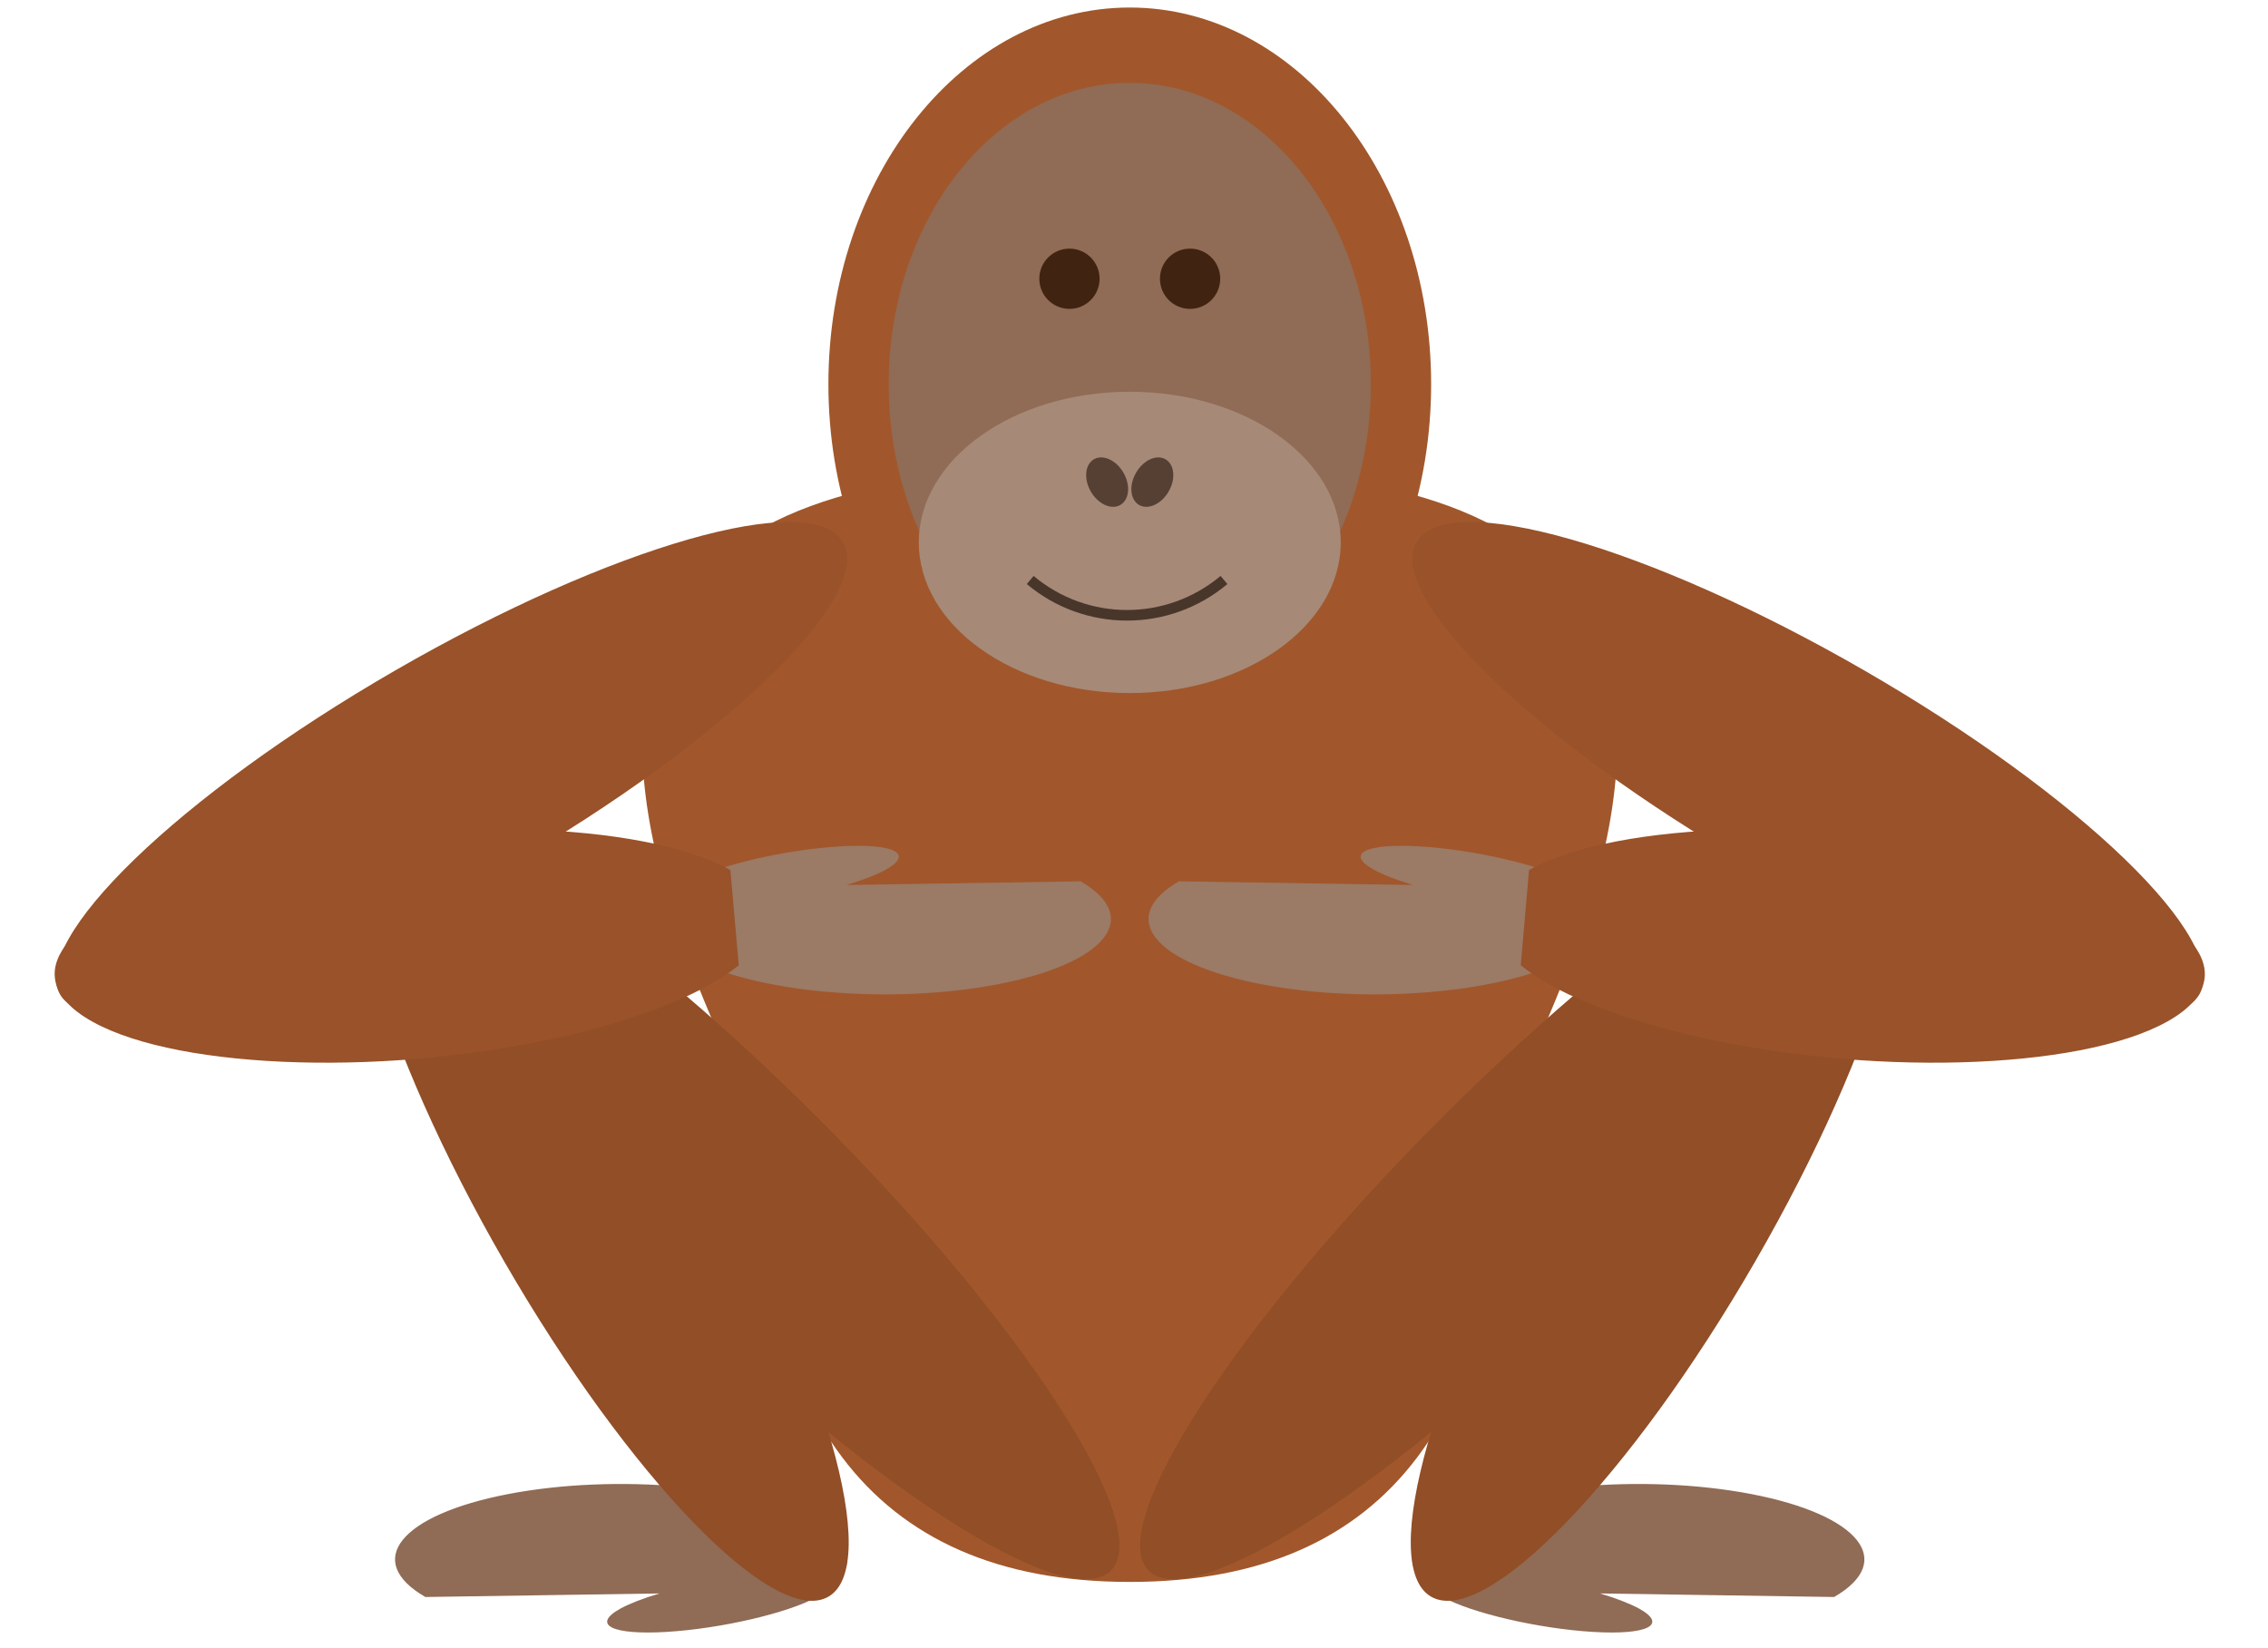
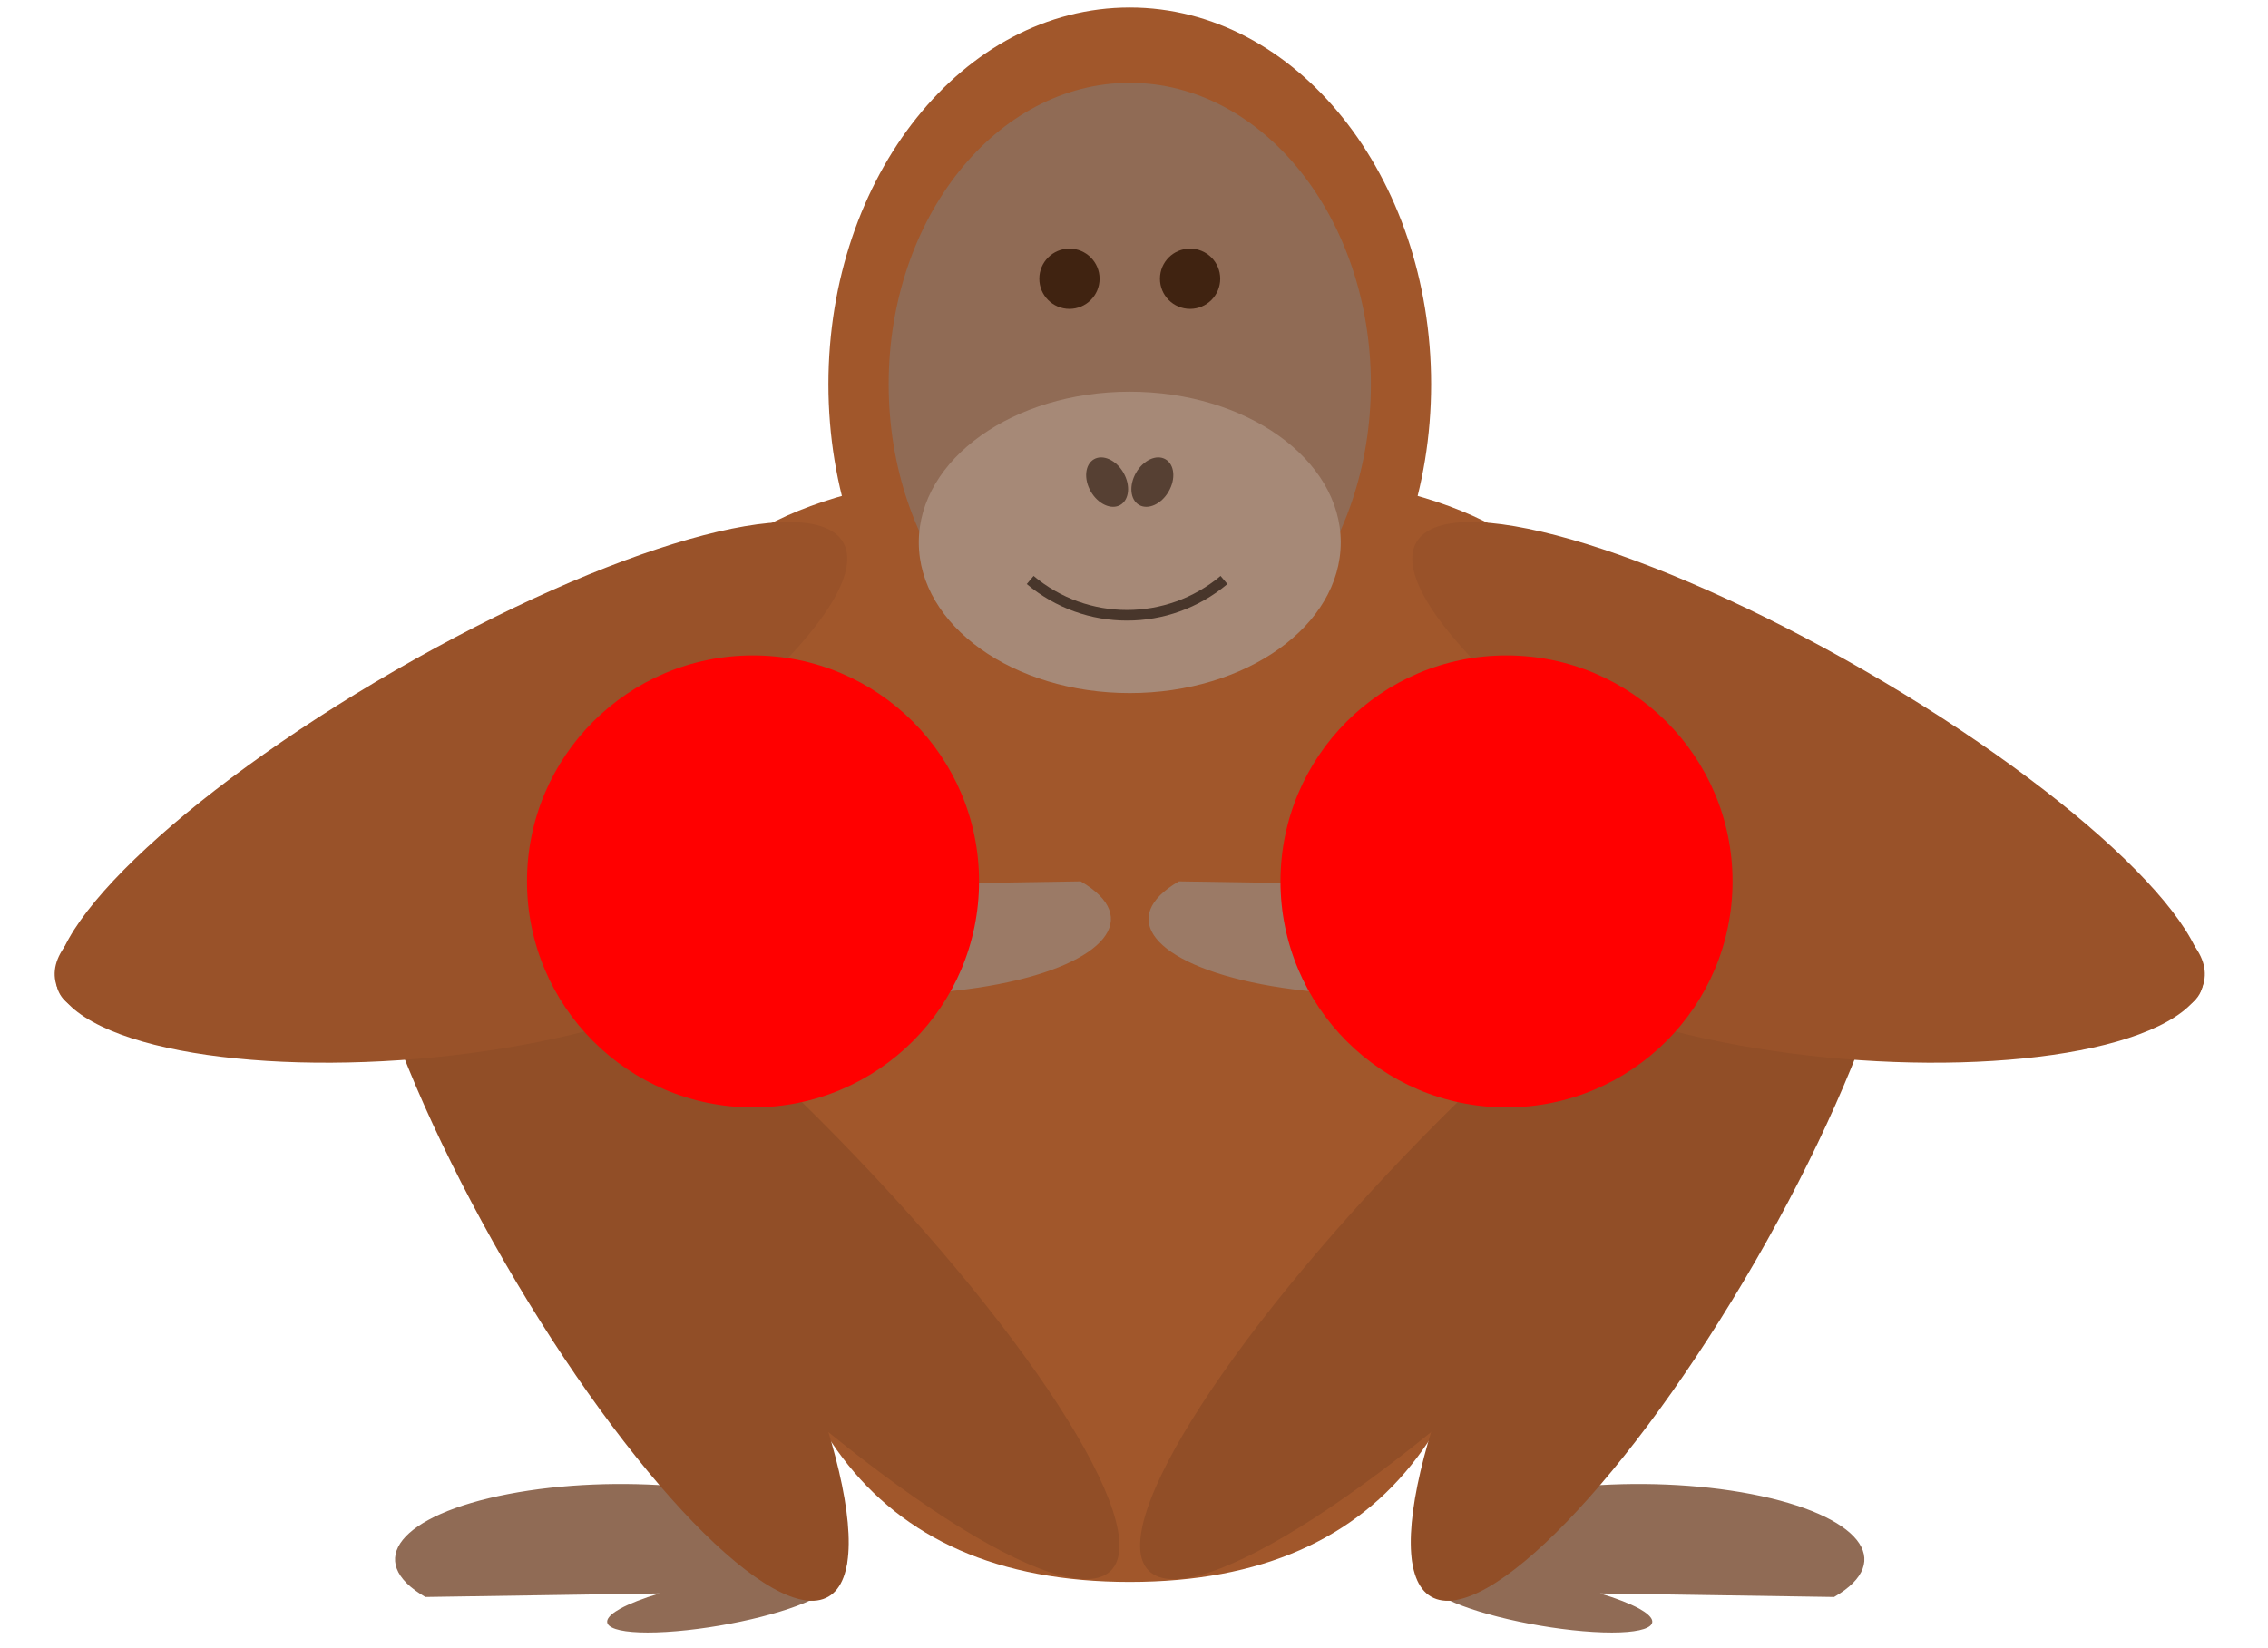
<svg xmlns="http://www.w3.org/2000/svg" width="84.68" height="61.532" viewBox="0 0 84.68 61.532">
  <path fill-rule="nonzero" fill="rgb(62.999%, 34%, 17%)" fill-opacity="1" d="M 56.246 41.355 C 56.246 52.609 52.027 59.078 42.18 59.078 C 32.336 59.078 28.113 52.609 28.113 41.355 C 16.863 18.848 30.93 17.441 42.18 17.441 C 53.434 17.441 67.5 18.848 56.246 41.355 Z M 56.246 41.355 " />
  <path fill-rule="nonzero" fill="rgb(62.999%, 34%, 17%)" fill-opacity="1" d="M 53.434 14.348 C 53.434 6.578 48.395 0.281 42.18 0.281 C 35.965 0.281 30.93 6.578 30.93 14.348 C 30.93 22.117 35.965 28.414 42.18 28.414 C 48.395 28.414 53.434 22.117 53.434 14.348 Z M 53.434 14.348 " />
  <path fill-rule="nonzero" fill="rgb(56.499%, 42%, 33.498%)" fill-opacity="1" d="M 51.184 14.348 C 51.184 8.133 47.152 3.094 42.18 3.094 C 37.211 3.094 33.18 8.133 33.18 14.348 C 33.18 20.562 37.211 25.602 42.18 25.602 C 47.152 25.602 51.184 20.562 51.184 14.348 Z M 51.184 14.348 " />
  <path fill-rule="nonzero" fill="rgb(25.2%, 13.599%, 6.799%)" fill-opacity="1" d="M 41.055 10.41 C 41.055 9.789 40.551 9.285 39.93 9.285 C 39.309 9.285 38.805 9.789 38.805 10.41 C 38.805 11.031 39.309 11.535 39.93 11.535 C 40.551 11.535 41.055 11.031 41.055 10.41 Z M 41.055 10.41 " />
  <path fill-rule="nonzero" fill="rgb(25.2%, 13.599%, 6.799%)" fill-opacity="1" d="M 45.559 10.41 C 45.559 9.789 45.055 9.285 44.434 9.285 C 43.809 9.285 43.309 9.789 43.309 10.41 C 43.309 11.031 43.809 11.535 44.434 11.535 C 45.055 11.535 45.559 11.031 45.559 10.41 Z M 45.559 10.41 " />
  <path fill-rule="nonzero" fill="rgb(65.201%, 53.6%, 46.799%)" fill-opacity="1" d="M 50.059 20.254 C 50.059 17.148 46.531 14.629 42.18 14.629 C 37.832 14.629 34.305 17.148 34.305 20.254 C 34.305 23.363 37.832 25.883 42.18 25.883 C 46.531 25.883 50.059 23.363 50.059 20.254 Z M 50.059 20.254 " />
  <path fill="none" stroke-width="0.399" stroke-linecap="butt" stroke-linejoin="miter" stroke="rgb(28.249%, 20.998%, 16.75%)" stroke-opacity="1" stroke-miterlimit="10" d="M 3.545 42.522 C 1.435 40.751 -1.639 40.751 -3.745 42.522 " transform="matrix(0.992452, 0, 0, -0.992452, 42.18121, 63.86128)" />
  <path fill-rule="nonzero" fill="rgb(33.899%, 25.2%, 20.099%)" fill-opacity="1" d="M 41.945 17.652 C 41.676 17.184 41.18 16.957 40.844 17.152 C 40.508 17.348 40.457 17.887 40.727 18.355 C 41 18.828 41.492 19.051 41.828 18.859 C 42.164 18.664 42.219 18.125 41.945 17.652 Z M 41.945 17.652 " />
  <path fill-rule="nonzero" fill="rgb(33.899%, 25.2%, 20.099%)" fill-opacity="1" d="M 43.633 18.355 C 43.906 17.887 43.855 17.348 43.516 17.152 C 43.18 16.957 42.688 17.184 42.418 17.652 C 42.145 18.125 42.195 18.664 42.531 18.859 C 42.867 19.051 43.363 18.828 43.633 18.355 Z M 43.633 18.355 " />
  <path fill-rule="nonzero" fill="rgb(56.499%, 42%, 33.498%)" fill-opacity="1" d="M 68.48 59.641 C 70.809 58.297 69.426 56.574 65.391 55.797 C 61.355 55.02 56.191 55.484 53.863 56.828 C 52.355 57.699 52.355 58.77 53.863 59.641 C 54.938 60.242 57.457 60.824 59.484 60.945 C 61.512 61.066 62.281 60.68 61.207 60.078 C 60.863 59.891 60.355 59.691 59.738 59.508 Z M 68.48 59.641 " />
  <path fill-rule="nonzero" fill="rgb(56.499%, 42%, 33.498%)" fill-opacity="1" d="M 15.883 59.641 C 13.551 58.297 14.934 56.574 18.973 55.797 C 23.008 55.02 28.172 55.484 30.5 56.828 C 32.008 57.699 32.008 58.77 30.5 59.641 C 29.422 60.242 26.906 60.824 24.879 60.945 C 22.852 61.066 22.078 60.68 23.156 60.078 C 23.5 59.891 24.004 59.691 24.625 59.508 Z M 15.883 59.641 " />
  <path fill-rule="nonzero" fill="rgb(56.699%, 30.6%, 15.3%)" fill-opacity="1" d="M 59.793 47.715 C 67.484 40.023 72.383 32.453 70.734 30.805 C 69.086 29.16 61.516 34.059 53.828 41.746 C 46.137 49.438 41.238 57.008 42.887 58.656 C 44.535 60.305 52.105 55.406 59.793 47.715 Z M 59.793 47.715 " />
  <path fill-rule="nonzero" fill="rgb(56.699%, 30.6%, 15.3%)" fill-opacity="1" d="M 65.527 47.121 C 70.191 39.047 72.332 31.559 70.312 30.395 C 68.297 29.23 62.883 34.828 58.219 42.902 C 53.559 50.977 51.414 58.465 53.434 59.629 C 55.453 60.797 60.867 55.195 65.527 47.121 Z M 65.527 47.121 " />
  <path fill-rule="nonzero" fill="rgb(56.699%, 30.6%, 15.3%)" fill-opacity="1" d="M 30.535 41.746 C 22.844 34.059 15.273 29.16 13.629 30.805 C 11.98 32.453 16.879 40.023 24.566 47.715 C 32.258 55.406 39.828 60.305 41.477 58.656 C 43.125 57.008 38.227 49.438 30.535 41.746 Z M 30.535 41.746 " />
  <path fill-rule="nonzero" fill="rgb(56.699%, 30.6%, 15.3%)" fill-opacity="1" d="M 26.145 42.902 C 21.48 34.828 16.066 29.23 14.047 30.395 C 12.031 31.559 14.172 39.047 18.832 47.121 C 23.496 55.195 28.91 60.797 30.93 59.629 C 32.945 58.465 30.805 50.977 26.145 42.902 Z M 26.145 42.902 " />
  <path fill-rule="nonzero" fill="rgb(59.85%, 32.3%, 16.15%)" fill-opacity="1" d="M 18.973 32.352 C 27.047 27.688 32.645 22.273 31.48 20.254 C 30.316 18.238 22.824 20.379 14.754 25.039 C 6.68 29.703 1.078 35.117 2.242 37.137 C 3.41 39.152 10.898 37.012 18.973 32.352 Z M 18.973 32.352 " />
  <path fill-rule="nonzero" fill="rgb(60.849%, 47.8%, 40.149%)" fill-opacity="1" d="M 40.348 32.914 C 42.676 34.262 41.293 35.98 37.258 36.758 C 33.223 37.535 28.059 37.074 25.73 35.727 C 24.223 34.859 24.223 33.785 25.73 32.914 C 26.805 32.316 29.324 31.73 31.352 31.609 C 33.379 31.488 34.148 31.879 33.074 32.477 C 32.73 32.668 32.223 32.863 31.605 33.051 Z M 40.348 32.914 " />
  <path fill-rule="nonzero" fill="rgb(59.85%, 32.3%, 16.15%)" fill-opacity="1" d="M 27.27 32.492 C 23.98 30.66 15.98 30.445 9.402 32.008 C 2.824 33.57 0.16 36.324 3.453 38.156 C 6.742 39.988 14.742 40.207 21.32 38.645 C 24.121 37.977 26.336 37.059 27.582 36.047 Z M 27.27 32.492 " />
  <path fill-rule="nonzero" fill="rgb(59.85%, 32.3%, 16.15%)" fill-opacity="1" d="M 69.609 25.039 C 61.535 20.379 54.047 18.238 52.883 20.254 C 51.719 22.273 57.316 27.688 65.391 32.352 C 73.465 37.012 80.953 39.152 82.117 37.137 C 83.285 35.117 77.684 29.703 69.609 25.039 Z M 69.609 25.039 " />
  <path fill-rule="nonzero" fill="rgb(60.849%, 47.8%, 40.149%)" fill-opacity="1" d="M 44.016 32.914 C 41.684 34.262 43.066 35.98 47.105 36.758 C 51.141 37.535 56.305 37.074 58.633 35.727 C 60.141 34.859 60.141 33.785 58.633 32.914 C 57.555 32.316 55.039 31.73 53.012 31.609 C 50.984 31.488 50.211 31.879 51.289 32.477 C 51.633 32.668 52.137 32.863 52.758 33.051 Z M 44.016 32.914 " />
  <path fill-rule="nonzero" fill="rgb(59.85%, 32.3%, 16.15%)" fill-opacity="1" d="M 57.09 32.492 C 60.383 30.66 68.383 30.445 74.961 32.008 C 81.539 33.57 84.203 36.324 80.91 38.156 C 77.621 39.988 69.621 40.207 63.043 38.645 C 60.242 37.977 58.023 37.059 56.781 36.047 Z M 57.09 32.492 " />
+   <path fill-rule="nonzero" fill="rgb(100%, 0%, 0%)" fill-opacity="1" d="M 64.688 32.914 C 64.688 28.254 60.91 24.477 56.246 24.477 C 51.586 24.477 47.809 28.254 47.809 32.914 C 47.809 37.578 51.586 41.355 56.246 41.355 C 60.91 41.355 64.688 37.578 64.688 32.914 Z M 64.688 32.914 " />
+   <path fill-rule="nonzero" fill="rgb(100%, 0%, 0%)" fill-opacity="1" d="M 36.555 32.914 C 36.555 28.254 32.777 24.477 28.113 24.477 C 23.453 24.477 19.676 28.254 19.676 32.914 C 19.676 37.578 23.453 41.355 28.113 41.355 C 32.777 41.355 36.555 37.578 36.555 32.914 Z M 36.555 32.914 " />
</svg>
